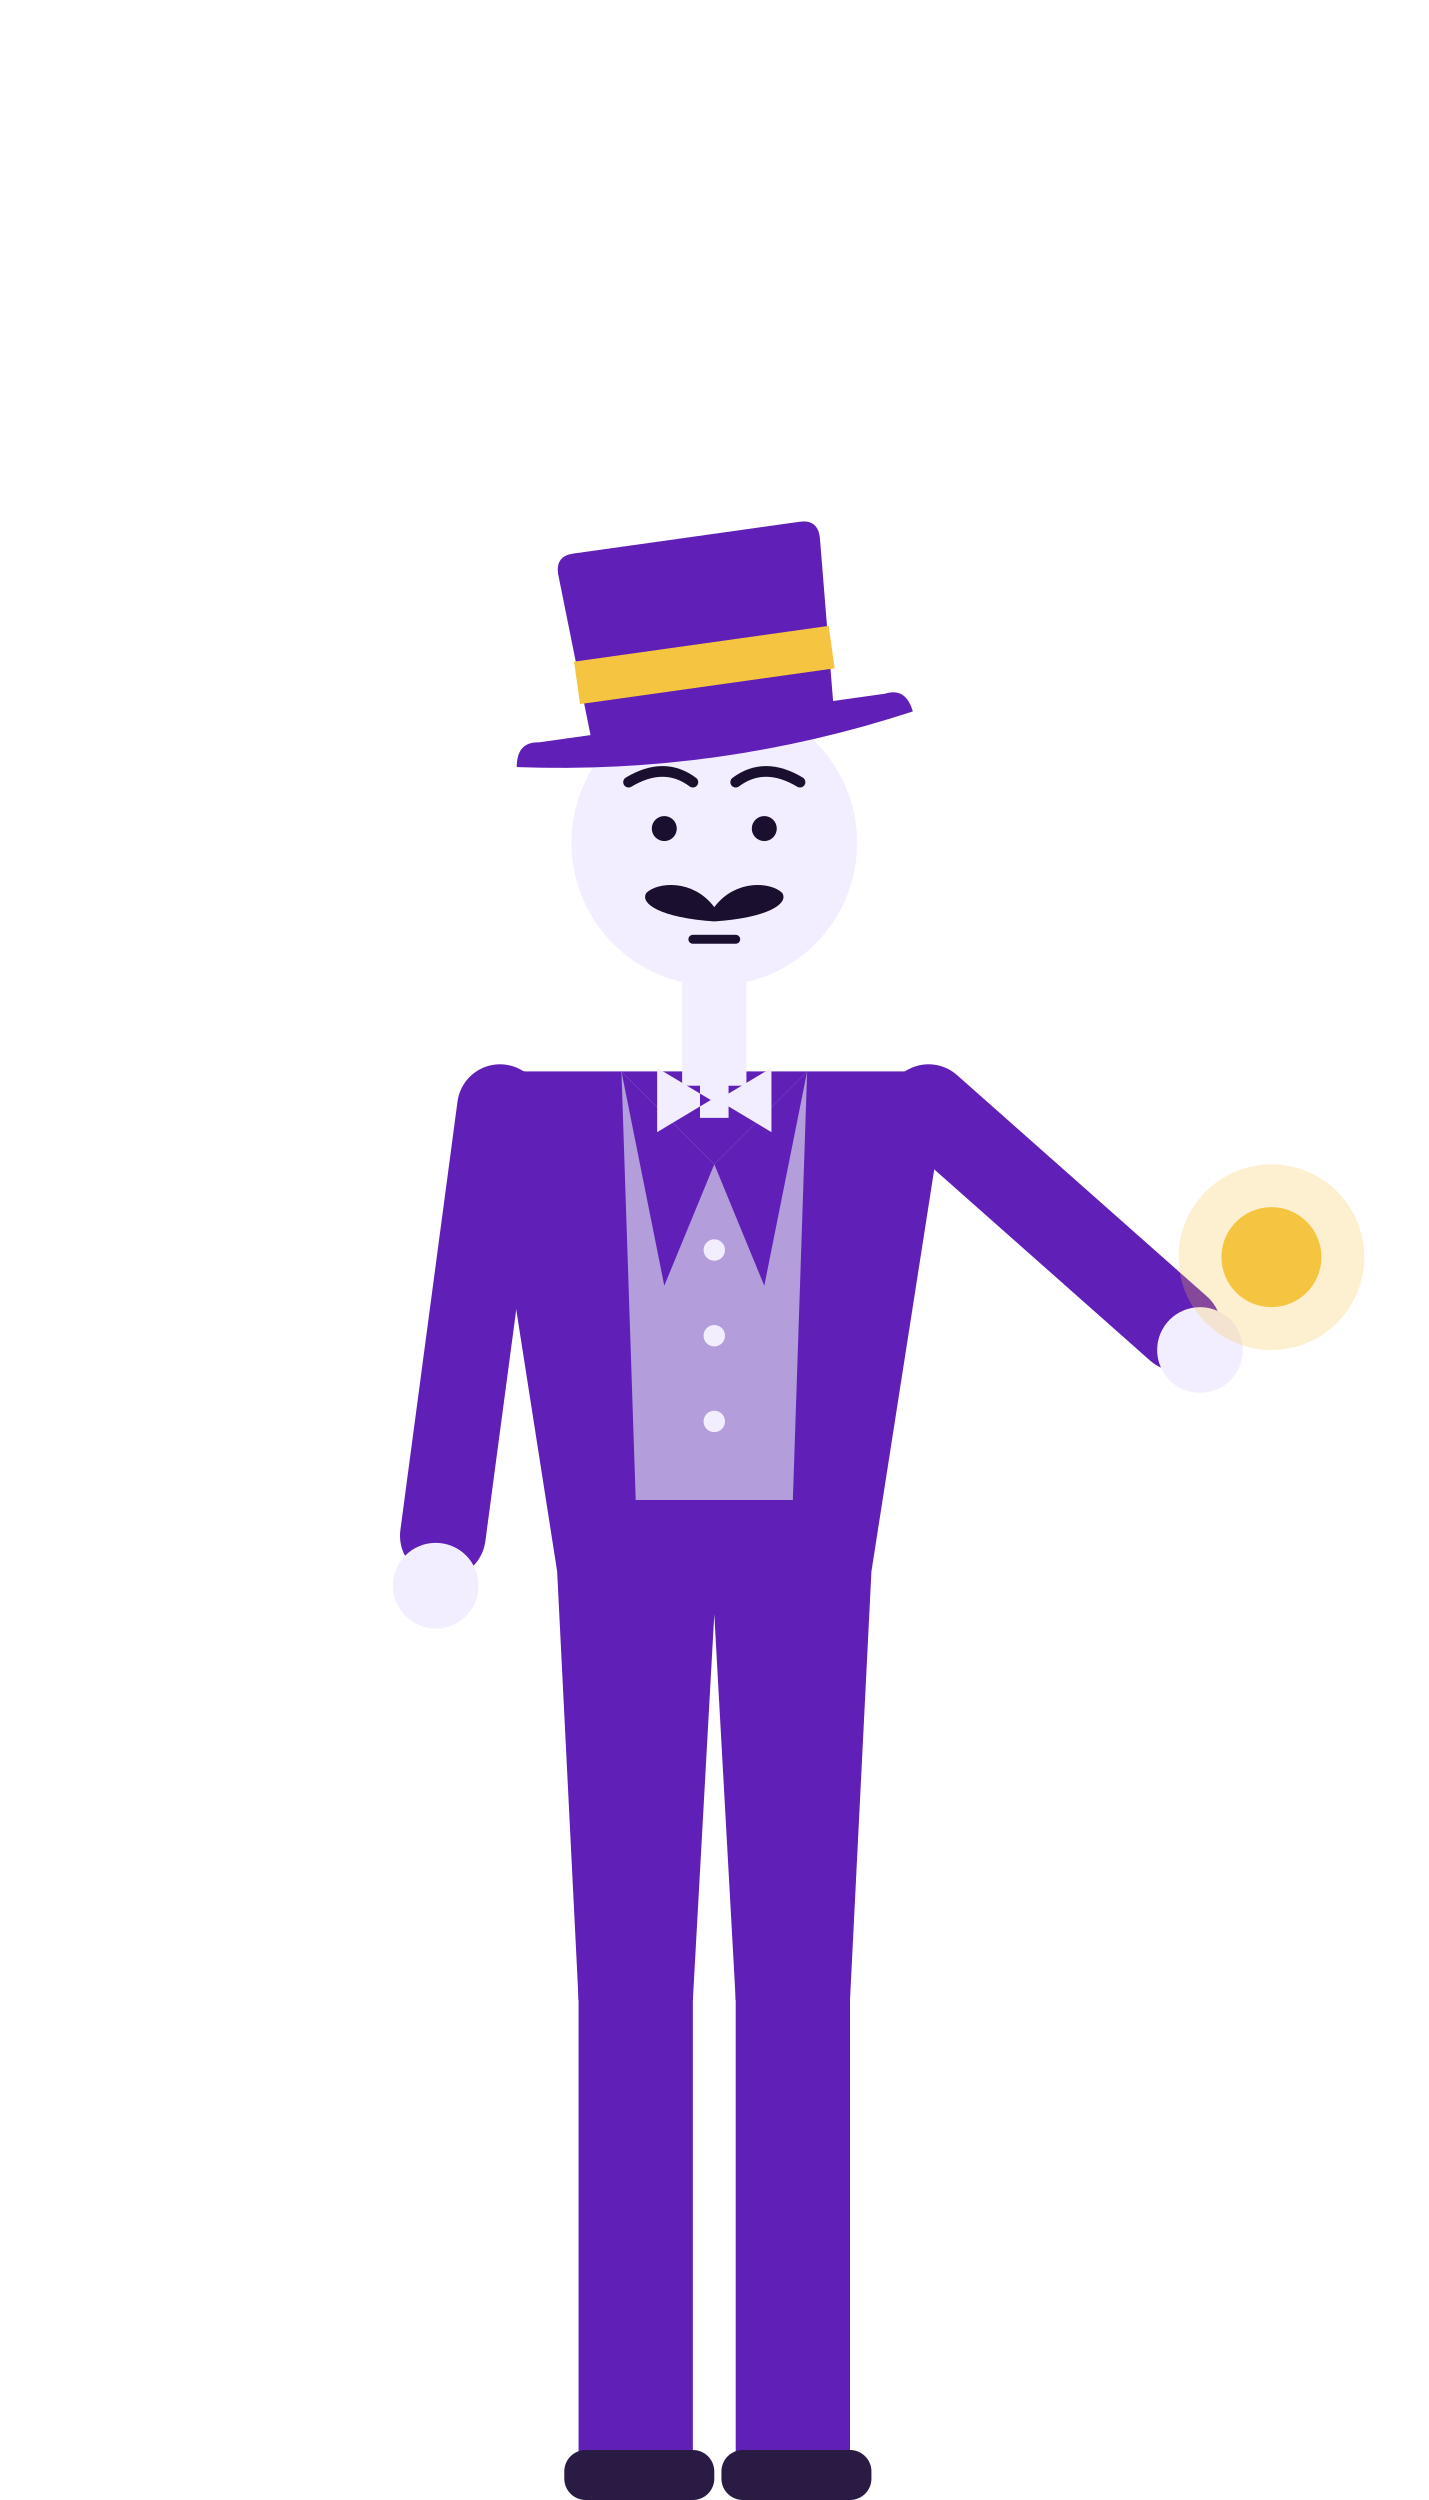
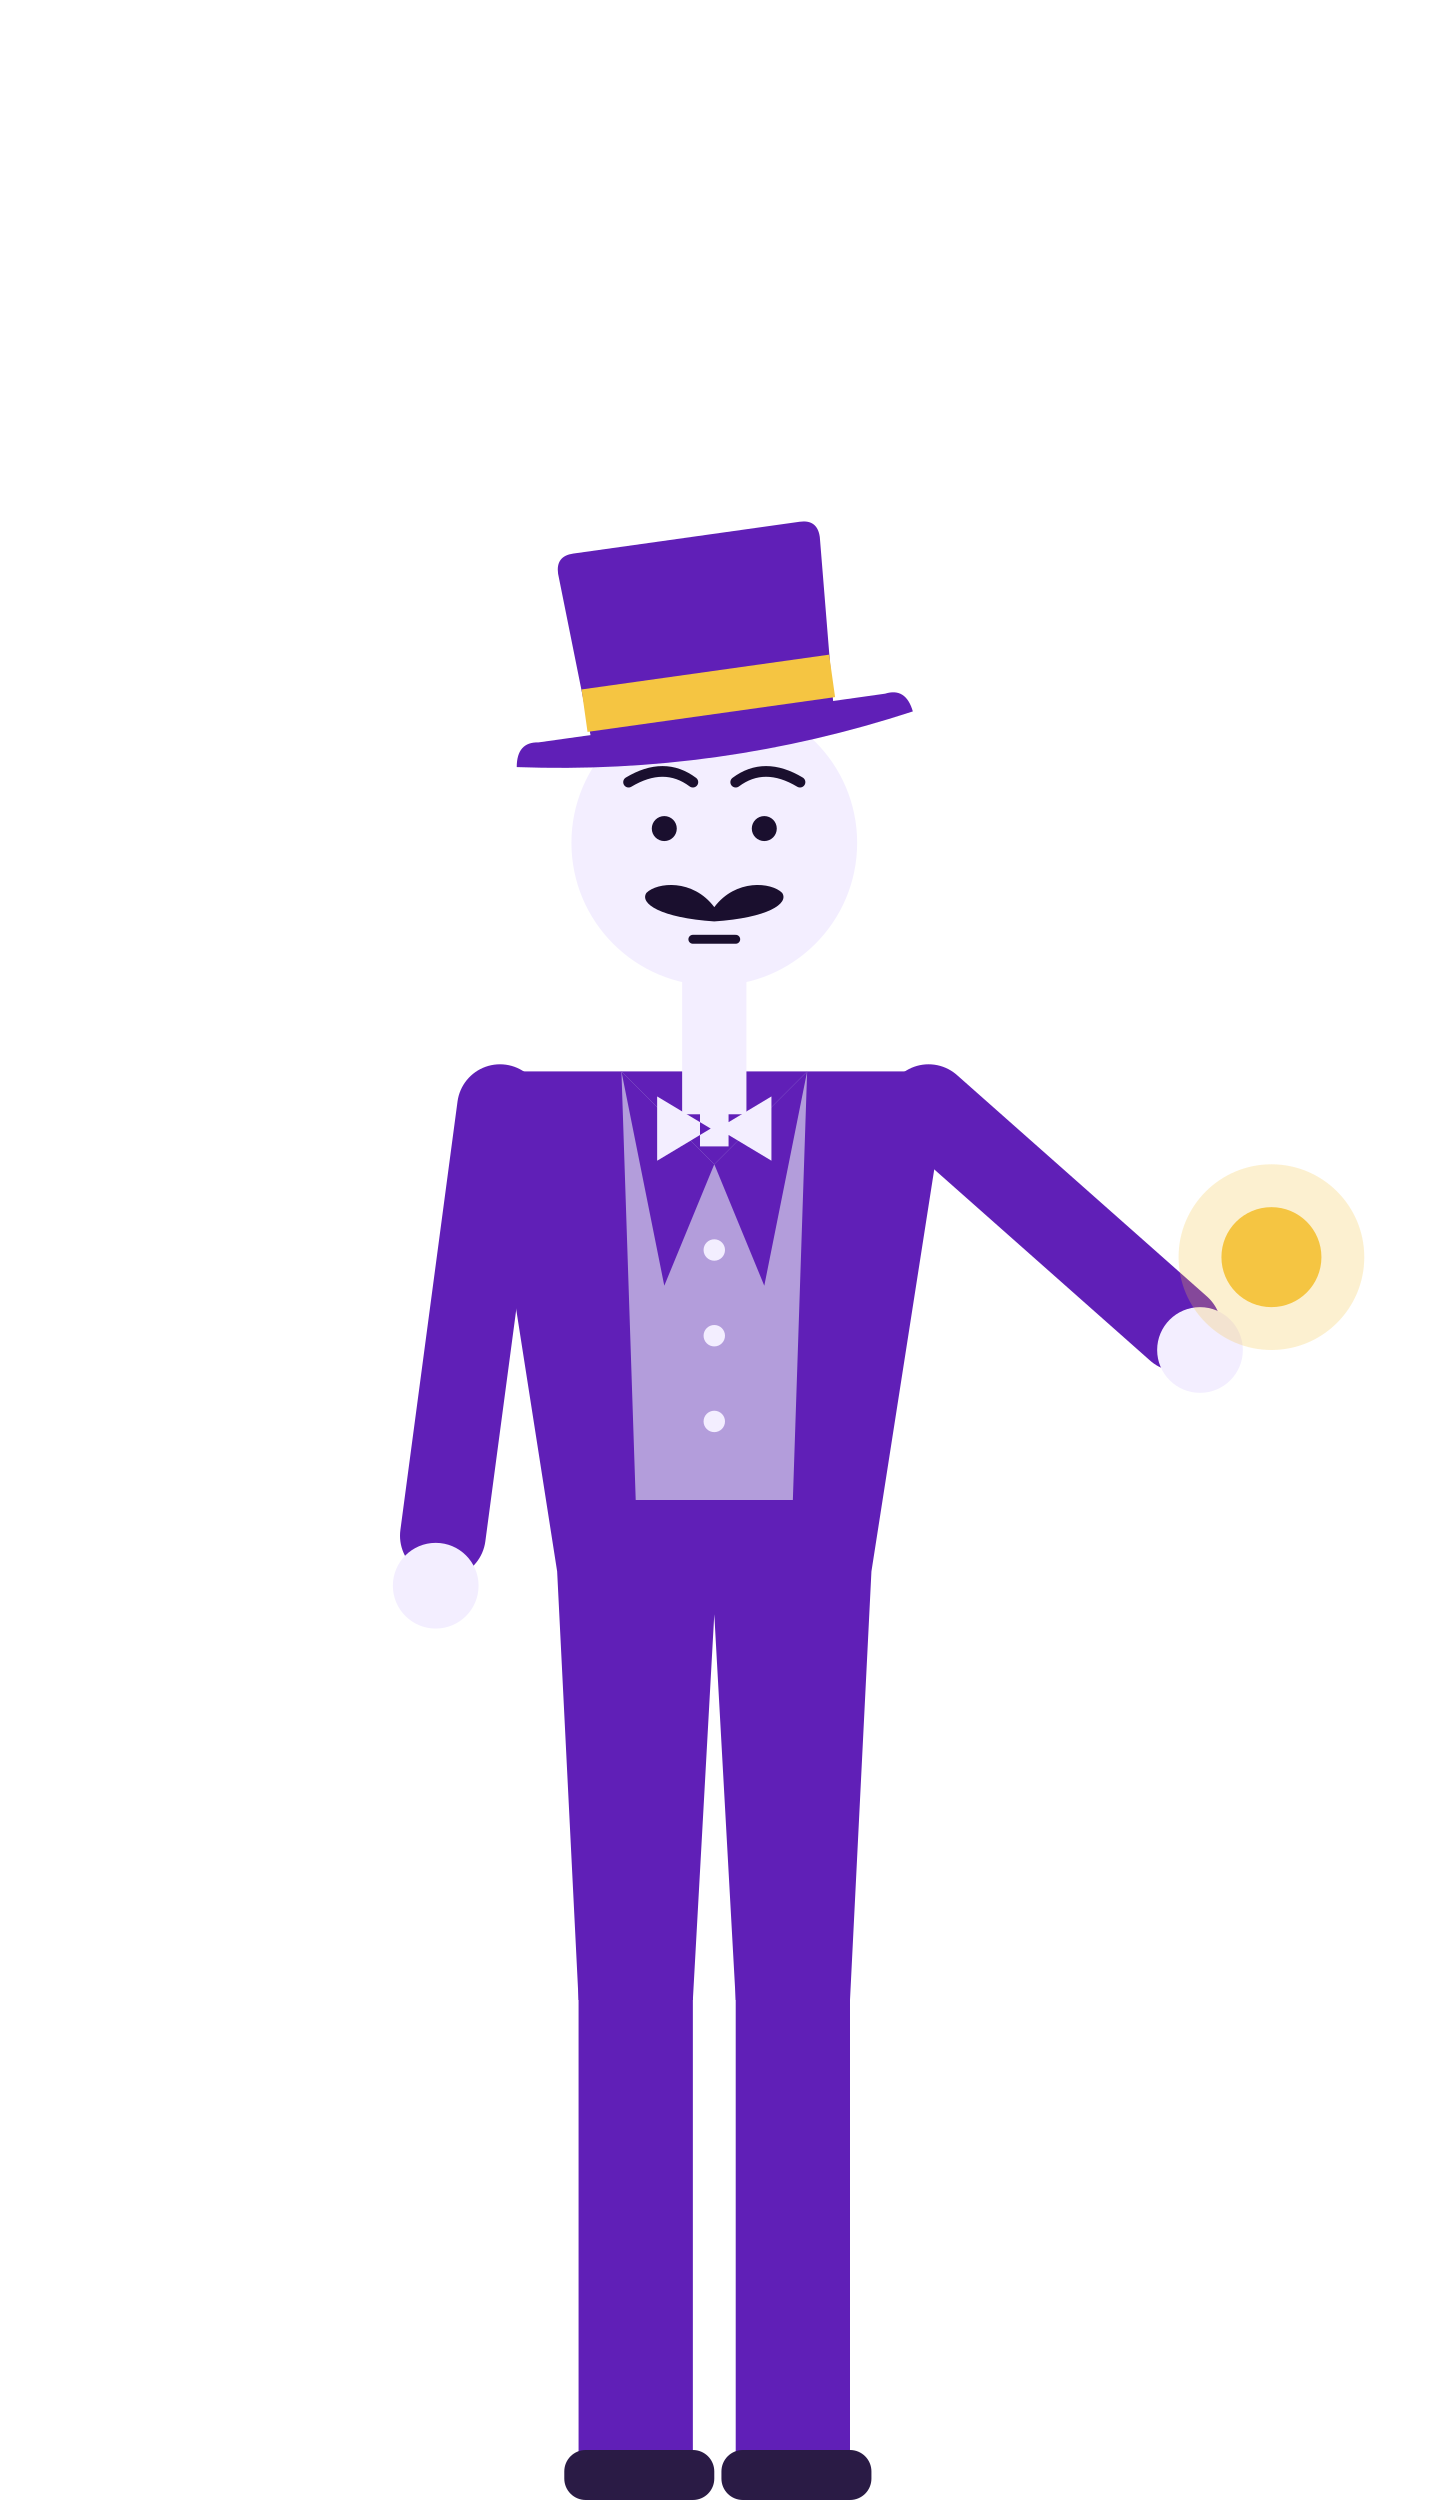
<svg xmlns="http://www.w3.org/2000/svg" viewBox="0 0 400 700" width="400" height="700">
  <rect x="162" y="430" width="32" height="262" fill="#601FB7" />
  <rect x="206" y="430" width="32" height="262" fill="#601FB7" />
  <rect x="158" y="686" width="42" height="14" rx="6" fill="#2A1B45" />
  <rect x="202" y="686" width="42" height="14" rx="6" fill="#2A1B45" />
  <path d="M140 300 Q134 300 136 312 L156 440 L162 560 L194 560 L200 452 L206 560 L238 560 L244 440 L264 312 Q266 300 260 300 Z" fill="#601FB7" />
  <path d="M174 300 L200 326 L226 300 L222 420 L178 420 Z" fill="#B39DDB" />
  <path d="M174 300 L186 360 L200 326 Z M226 300 L214 360 L200 326 Z" fill="#601FB7" />
  <circle cx="200" cy="350" r="3" fill="#F3EEFF" />
  <circle cx="200" cy="374" r="3" fill="#F3EEFF" />
  <circle cx="200" cy="398" r="3" fill="#F3EEFF" />
  <path d="" fill="#F3EEFF" />
-   <path d="M199 308 L184 299 L184 317 Z M201 308 L216 299 L216 317 Z M196 303 L204 303 L204 313 L196 313 Z" fill="#F3EEFF" />
+   <path d="M199 316 L184 307 L184 325 Z M201 316 L216 307 L216 325 Z M196 311 L204 311 L204 321 L196 321 Z" fill="#F3EEFF" />
  <path d="M140 310 L124 430" stroke="#601FB7" stroke-width="24" stroke-linecap="round" fill="none" />
  <circle cx="122" cy="444" r="12" fill="#F3EEFF" />
  <path d="M260 310 L330 372" stroke="#601FB7" stroke-width="24" stroke-linecap="round" fill="none" />
  <circle cx="336" cy="378" r="12" fill="#F3EEFF" />
  <circle cx="356" cy="352" r="26" fill="#F5C542" opacity="0.25" />
  <circle cx="356" cy="352" r="14" fill="#F5C542" />
  <circle cx="200" cy="236" r="40" fill="#F3EEFF" />
  <circle cx="186" cy="232" r="3.5" fill="#1A0F2E" />
  <circle cx="214" cy="232" r="3.5" fill="#1A0F2E" />
  <path d="M176 219 Q186 213 194 219" stroke="#1A0F2E" stroke-width="3" fill="none" stroke-linecap="round" />
  <path d="M206 219 Q214 213 224 219" stroke="#1A0F2E" stroke-width="3" fill="none" stroke-linecap="round" />
  <path d="M200 254 C194 246 184 247 181 250 C179 253 185 257 200 258 C215 257 221 253 219 250 C216 247 206 246 200 254 Z" fill="#1A0F2E" />
  <line x1="194" y1="263" x2="206" y2="263" stroke="#1A0F2E" stroke-width="2.5" stroke-linecap="round" />
-   <rect x="191" y="270" width="18" height="34" fill="#F3EEFF" />
+   <rect x="191" y="270" width="18" height="42" fill="#F3EEFF" />
  <g transform="rotate(-8 200 206)">
    <path d="M166 206 L163 155 Q163 150 168 150 L232 150 Q237 150 237 155 L234 206 Z" fill="#601FB7" />
-     <rect x="164" y="180" width="72" height="12" fill="#F5C542" />
+     <rect x="165" y="188" width="70" height="12" fill="#F5C542" />
    <path d="M144 207 Q145 200 151 201 L249 201 Q255 200 256 207 Q200 217 144 207 Z" fill="#601FB7" />
  </g>
</svg>
